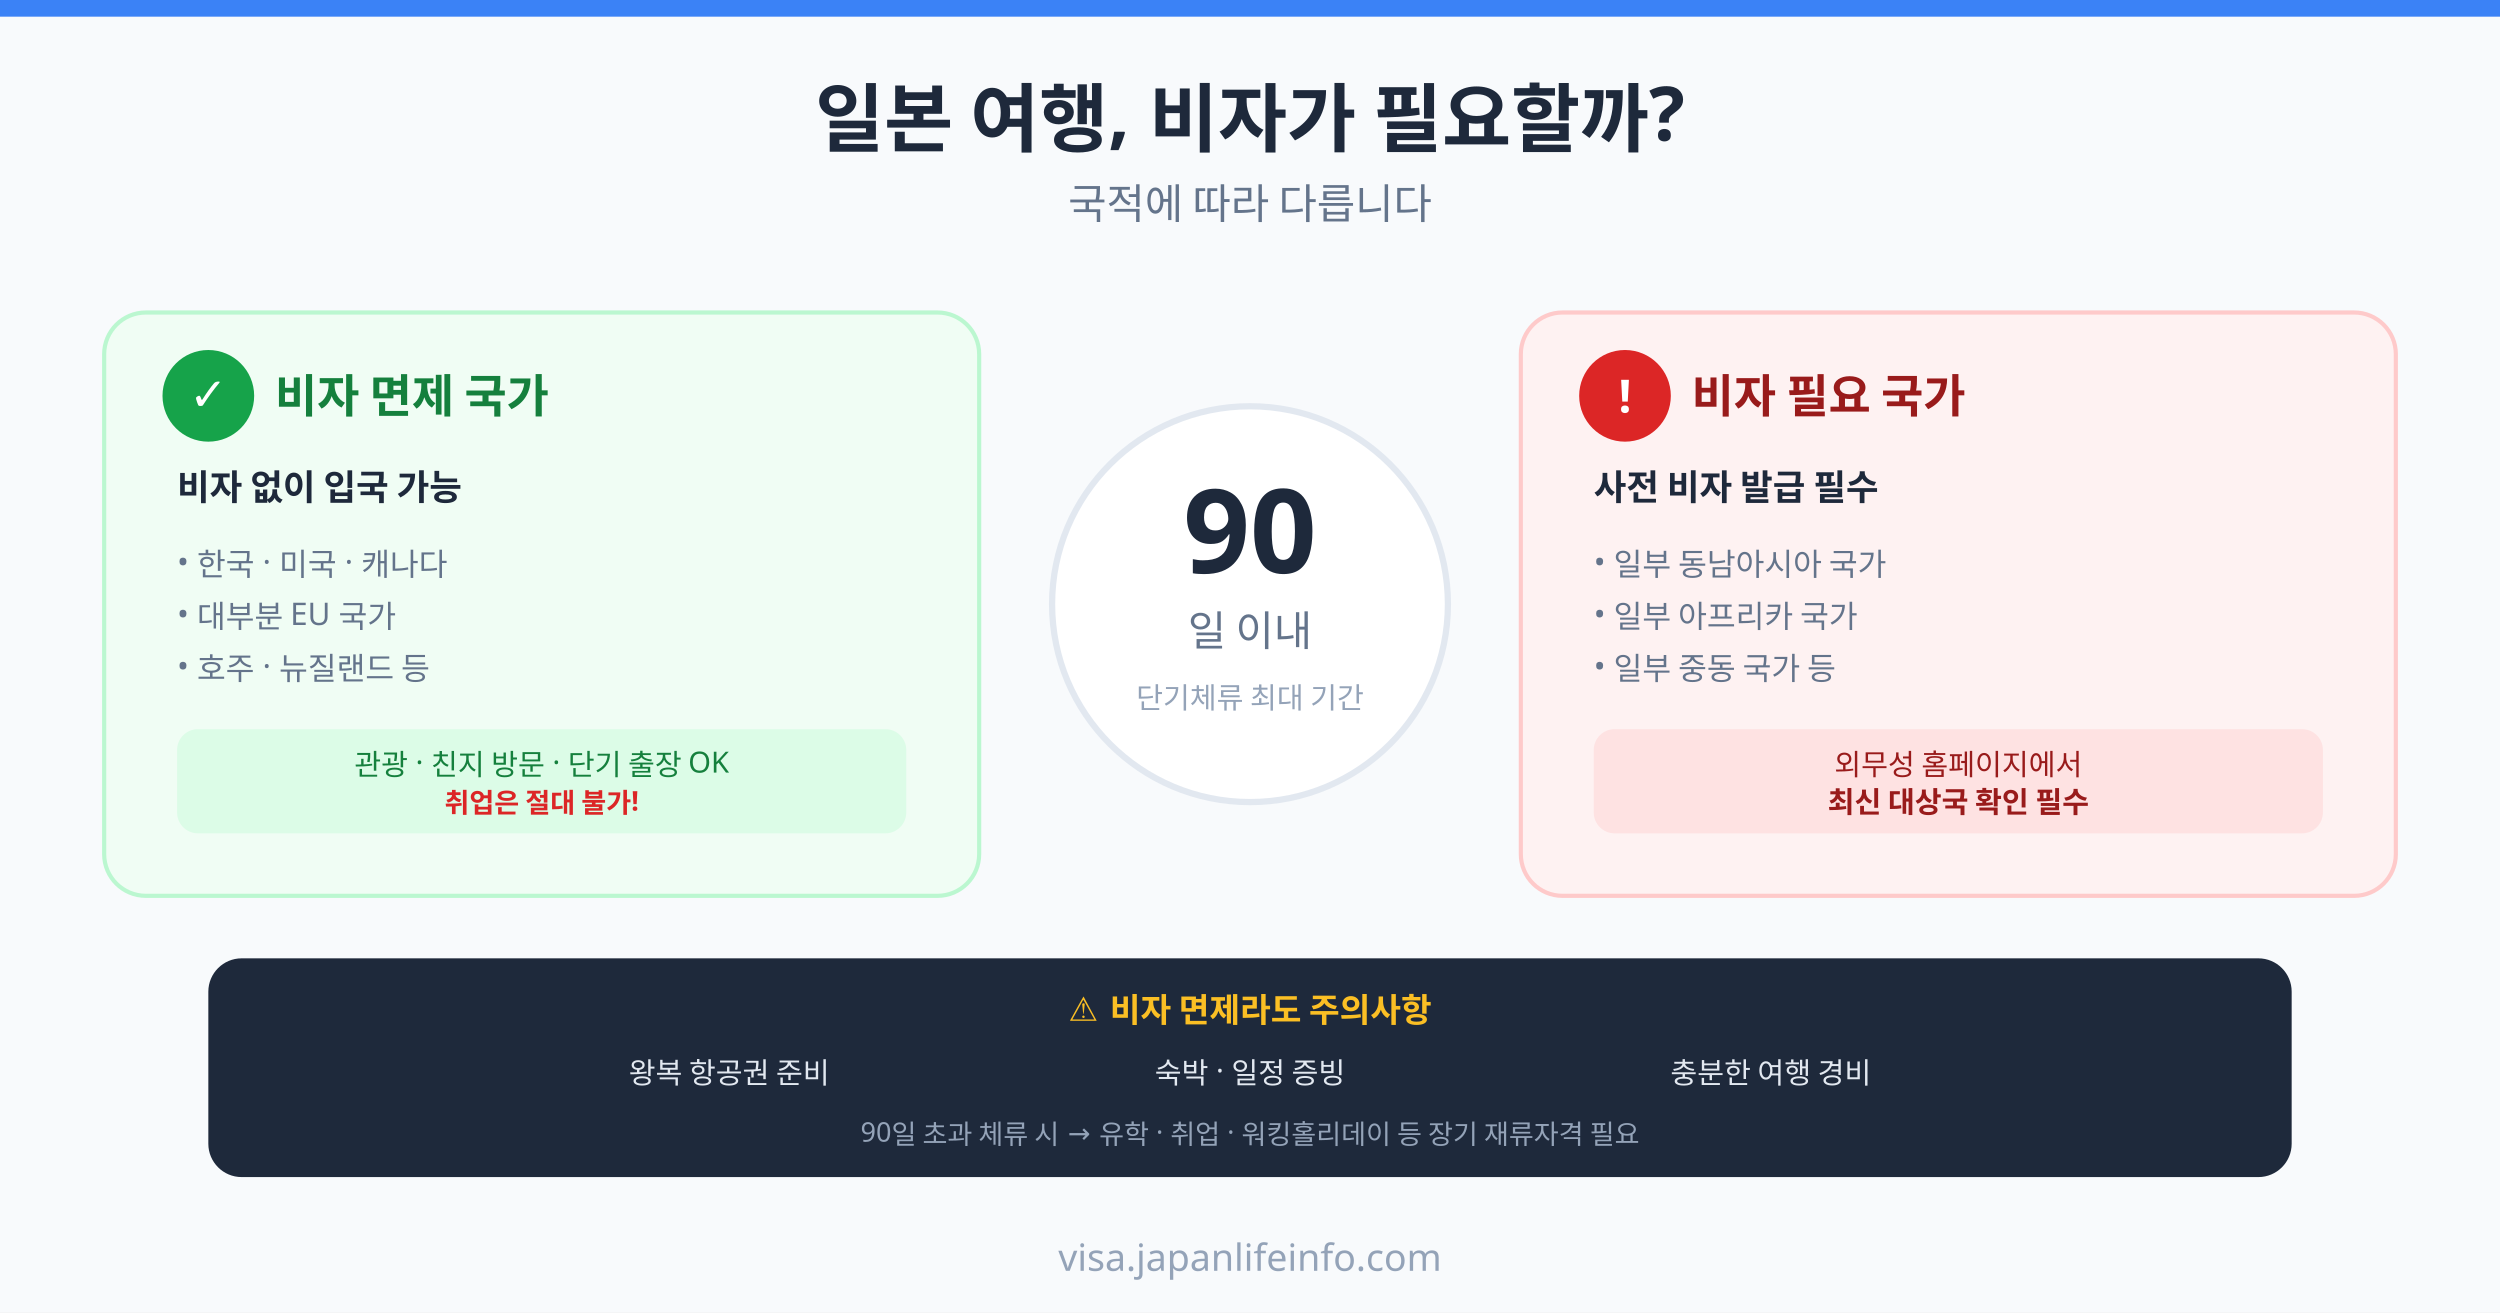
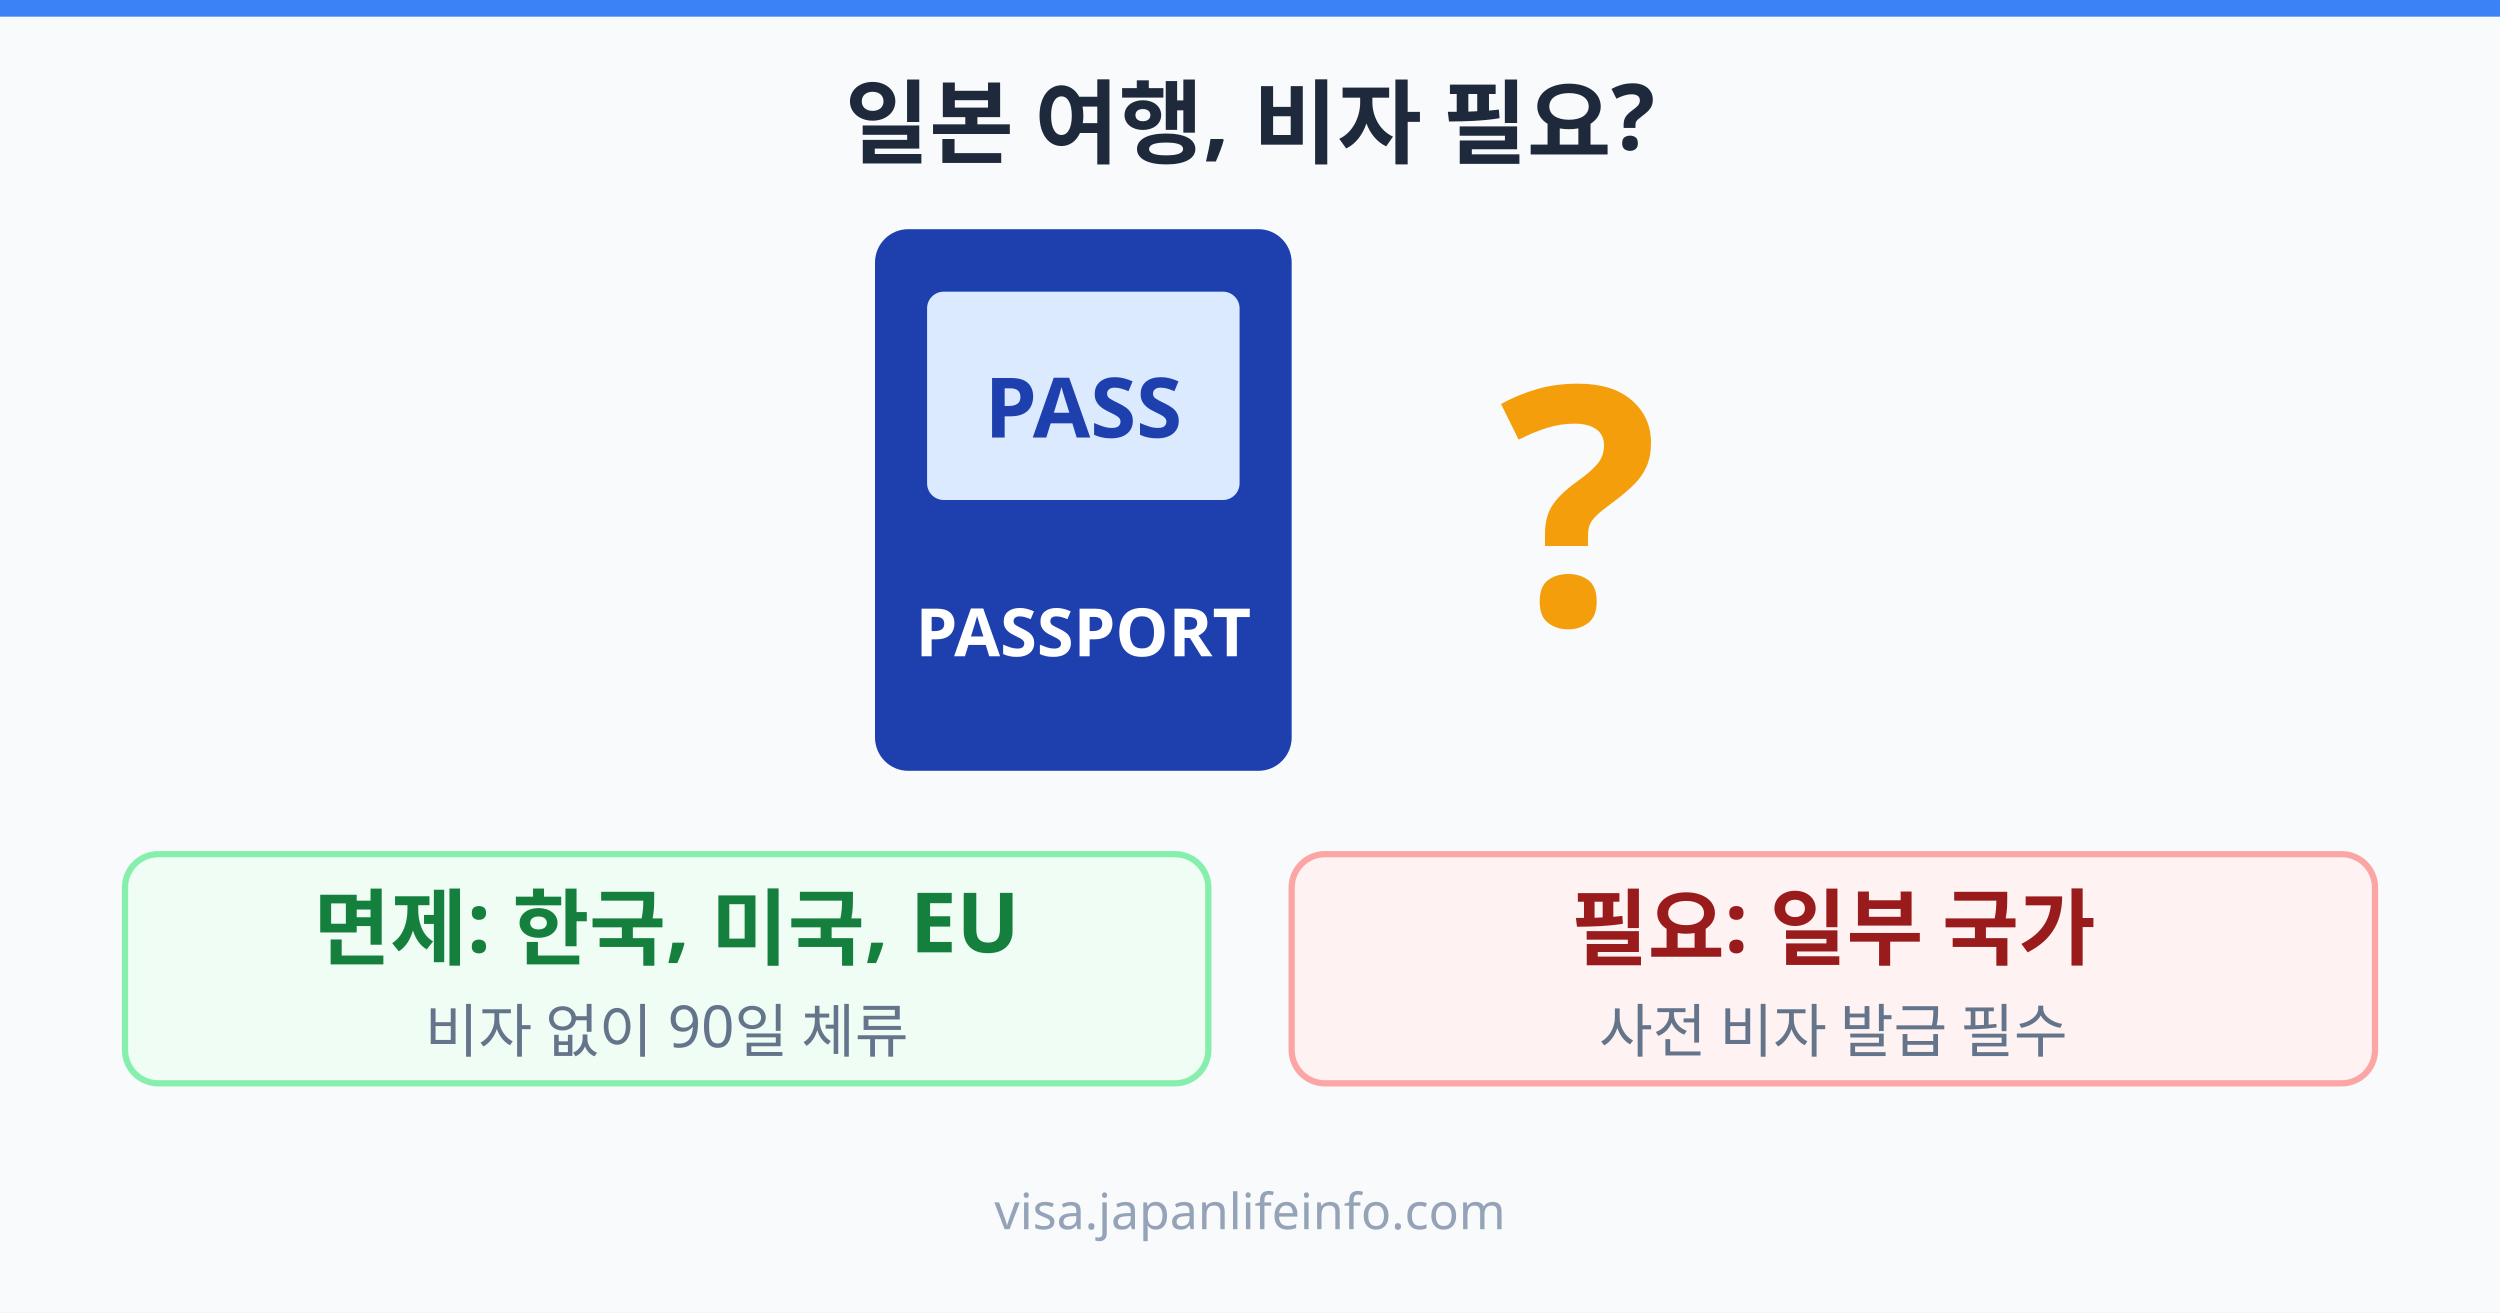
<svg xmlns="http://www.w3.org/2000/svg" width="1200" height="630" viewBox="0 0 1200 630" fill="none">
  <rect width="1200" height="630" fill="#f8fafc" />
  <rect width="1200" height="8" fill="url(#headerGradient)" />
-   <text x="600" y="70" text-anchor="middle" fill="#1e293b" font-family="sans-serif" font-size="36" font-weight="bold">일본 여행, 비자가 필요할까?</text>
-   <text x="600" y="105" text-anchor="middle" fill="#64748b" font-family="sans-serif" font-size="20">국적에 따라 다릅니다</text>
-   <circle cx="600" cy="290" r="95" fill="white" stroke="#e2e8f0" stroke-width="3" />
-   <text x="600" y="275" text-anchor="middle" fill="#1e293b" font-family="sans-serif" font-size="56" font-weight="bold">90</text>
-   <text x="600" y="310" text-anchor="middle" fill="#64748b" font-family="sans-serif" font-size="20">일 이내</text>
-   <text x="600" y="340" text-anchor="middle" fill="#94a3b8" font-family="sans-serif" font-size="14">단기체류 최대 기간</text>
-   <g transform="translate(50, 150)">
-     <rect width="420" height="280" rx="20" fill="#f0fdf4" stroke="#bbf7d0" stroke-width="2" />
-     <circle cx="50" cy="40" r="22" fill="#16a34a" />
-     <text x="50" y="47" text-anchor="middle" fill="white" font-family="sans-serif" font-size="22" font-weight="bold">✓</text>
-     <text x="82" y="48" fill="#15803d" font-family="sans-serif" font-size="22" font-weight="bold">비자 면제 국가</text>
-     <text x="35" y="90" fill="#1e293b" font-family="sans-serif" font-size="17" font-weight="bold">비자 없이 입국 가능</text>
-     <text x="35" y="125" fill="#64748b" font-family="sans-serif" font-size="15">• 한국 · 미국 · 캐나다</text>
-     <text x="35" y="150" fill="#64748b" font-family="sans-serif" font-size="15">• 대부분 EU 국가</text>
-     <text x="35" y="175" fill="#64748b" font-family="sans-serif" font-size="15">• 호주 · 뉴질랜드 등</text>
-     <rect x="35" y="200" width="350" height="50" rx="10" fill="#dcfce7" />
-     <text x="210" y="222" text-anchor="middle" fill="#15803d" font-family="sans-serif" font-size="14">관광 · 친지 방문 · 단기 출장 OK</text>
-     <text x="210" y="240" text-anchor="middle" fill="#dc2626" font-family="sans-serif" font-size="13" font-weight="bold">취업은 절대 불가!</text>
-   </g>
-   <g transform="translate(730, 150)">
-     <rect width="420" height="280" rx="20" fill="#fef2f2" stroke="#fecaca" stroke-width="2" />
-     <circle cx="50" cy="40" r="22" fill="#dc2626" />
-     <text x="50" y="48" text-anchor="middle" fill="white" font-family="sans-serif" font-size="22" font-weight="bold">!</text>
-     <text x="82" y="48" fill="#991b1b" font-family="sans-serif" font-size="22" font-weight="bold">비자 필요 국가</text>
-     <text x="35" y="90" fill="#1e293b" font-family="sans-serif" font-size="17" font-weight="bold">사전 비자 발급 필수</text>
-     <text x="35" y="125" fill="#64748b" font-family="sans-serif" font-size="15">• 일부 동남아시아 국가</text>
-     <text x="35" y="150" fill="#64748b" font-family="sans-serif" font-size="15">• 일부 아프리카 국가</text>
-     <text x="35" y="175" fill="#64748b" font-family="sans-serif" font-size="15">• 일부 중동 국가 등</text>
-     <rect x="35" y="200" width="350" height="50" rx="10" fill="#fee2e2" />
-     <text x="210" y="222" text-anchor="middle" fill="#991b1b" font-family="sans-serif" font-size="14">외무성 홈페이지에서</text>
-     <text x="210" y="240" text-anchor="middle" fill="#991b1b" font-family="sans-serif" font-size="14" font-weight="bold">최신 대상국 확인 필수</text>
-   </g>
-   <g transform="translate(100, 460)">
-     <rect width="1000" height="105" rx="16" fill="#1e293b" />
-     <text x="500" y="30" text-anchor="middle" fill="#fbbf24" font-family="sans-serif" font-size="16" font-weight="bold">⚠ 비자 면제라도 주의사항</text>
-     <text x="250" y="60" text-anchor="middle" fill="#e2e8f0" font-family="sans-serif" font-size="14">왕복 항공권 준비</text>
-     <text x="500" y="60" text-anchor="middle" fill="#e2e8f0" font-family="sans-serif" font-size="14">숙박 · 일정 증빙</text>
-     <text x="750" y="60" text-anchor="middle" fill="#e2e8f0" font-family="sans-serif" font-size="14">충분한 여행 경비</text>
-     <text x="500" y="88" text-anchor="middle" fill="#94a3b8" font-family="sans-serif" font-size="13">90일 초과 체류 시 → 유학 · 취업 · 워킹홀리데이 등 장기 재류자격 필요</text>
-   </g>
-   <text x="600" y="610" text-anchor="middle" fill="#94a3b8" font-family="sans-serif" font-size="18">visa.japanlifeinfo.com</text>
+   <text x="600" y="75" text-anchor="middle" fill="#1e293b" font-family="sans-serif" font-size="44" font-weight="bold">일본 여행, 비자 필요?</text>
+   <rect x="420" y="110" width="200" height="260" rx="16" fill="#1e40af" />
+   <rect x="445" y="140" width="150" height="100" rx="8" fill="#dbeafe" />
+   <text x="520" y="210" text-anchor="middle" fill="#1e40af" font-family="sans-serif" font-size="40" font-weight="bold">PASS</text>
+   <text x="520" y="315" text-anchor="middle" fill="white" font-family="sans-serif" font-size="32" font-weight="bold">PASSPORT</text>
+   <text x="720" y="300" fill="#f59e0b" font-family="sans-serif" font-size="160" font-weight="bold">?</text>
+   <rect x="60" y="410" width="520" height="110" rx="16" fill="#f0fdf4" stroke="#86efac" stroke-width="3" />
+   <text x="320" y="460" text-anchor="middle" fill="#15803d" font-family="sans-serif" font-size="40" font-weight="bold">면제: 한국, 미국, EU</text>
+   <text x="320" y="505" text-anchor="middle" fill="#64748b" font-family="sans-serif" font-size="28">비자 없이 90일 체류</text>
+   <rect x="620" y="410" width="520" height="110" rx="16" fill="#fef2f2" stroke="#fca5a5" stroke-width="3" />
+   <text x="880" y="460" text-anchor="middle" fill="#991b1b" font-family="sans-serif" font-size="40" font-weight="bold">필요: 일부 국가</text>
+   <text x="880" y="505" text-anchor="middle" fill="#64748b" font-family="sans-serif" font-size="28">사전 비자 발급 필수</text>
+   <text x="600" y="590" text-anchor="middle" fill="#94a3b8" font-family="sans-serif" font-size="24">visa.japanlifeinfo.com</text>
  <defs>
    <linearGradient id="headerGradient" x1="0" y1="0" x2="1200" y2="0">
      <stop offset="0%" stop-color="#3b82f6" />
      <stop offset="50%" stop-color="#8b5cf6" />
      <stop offset="100%" stop-color="#10b981" />
    </linearGradient>
  </defs>
</svg>
